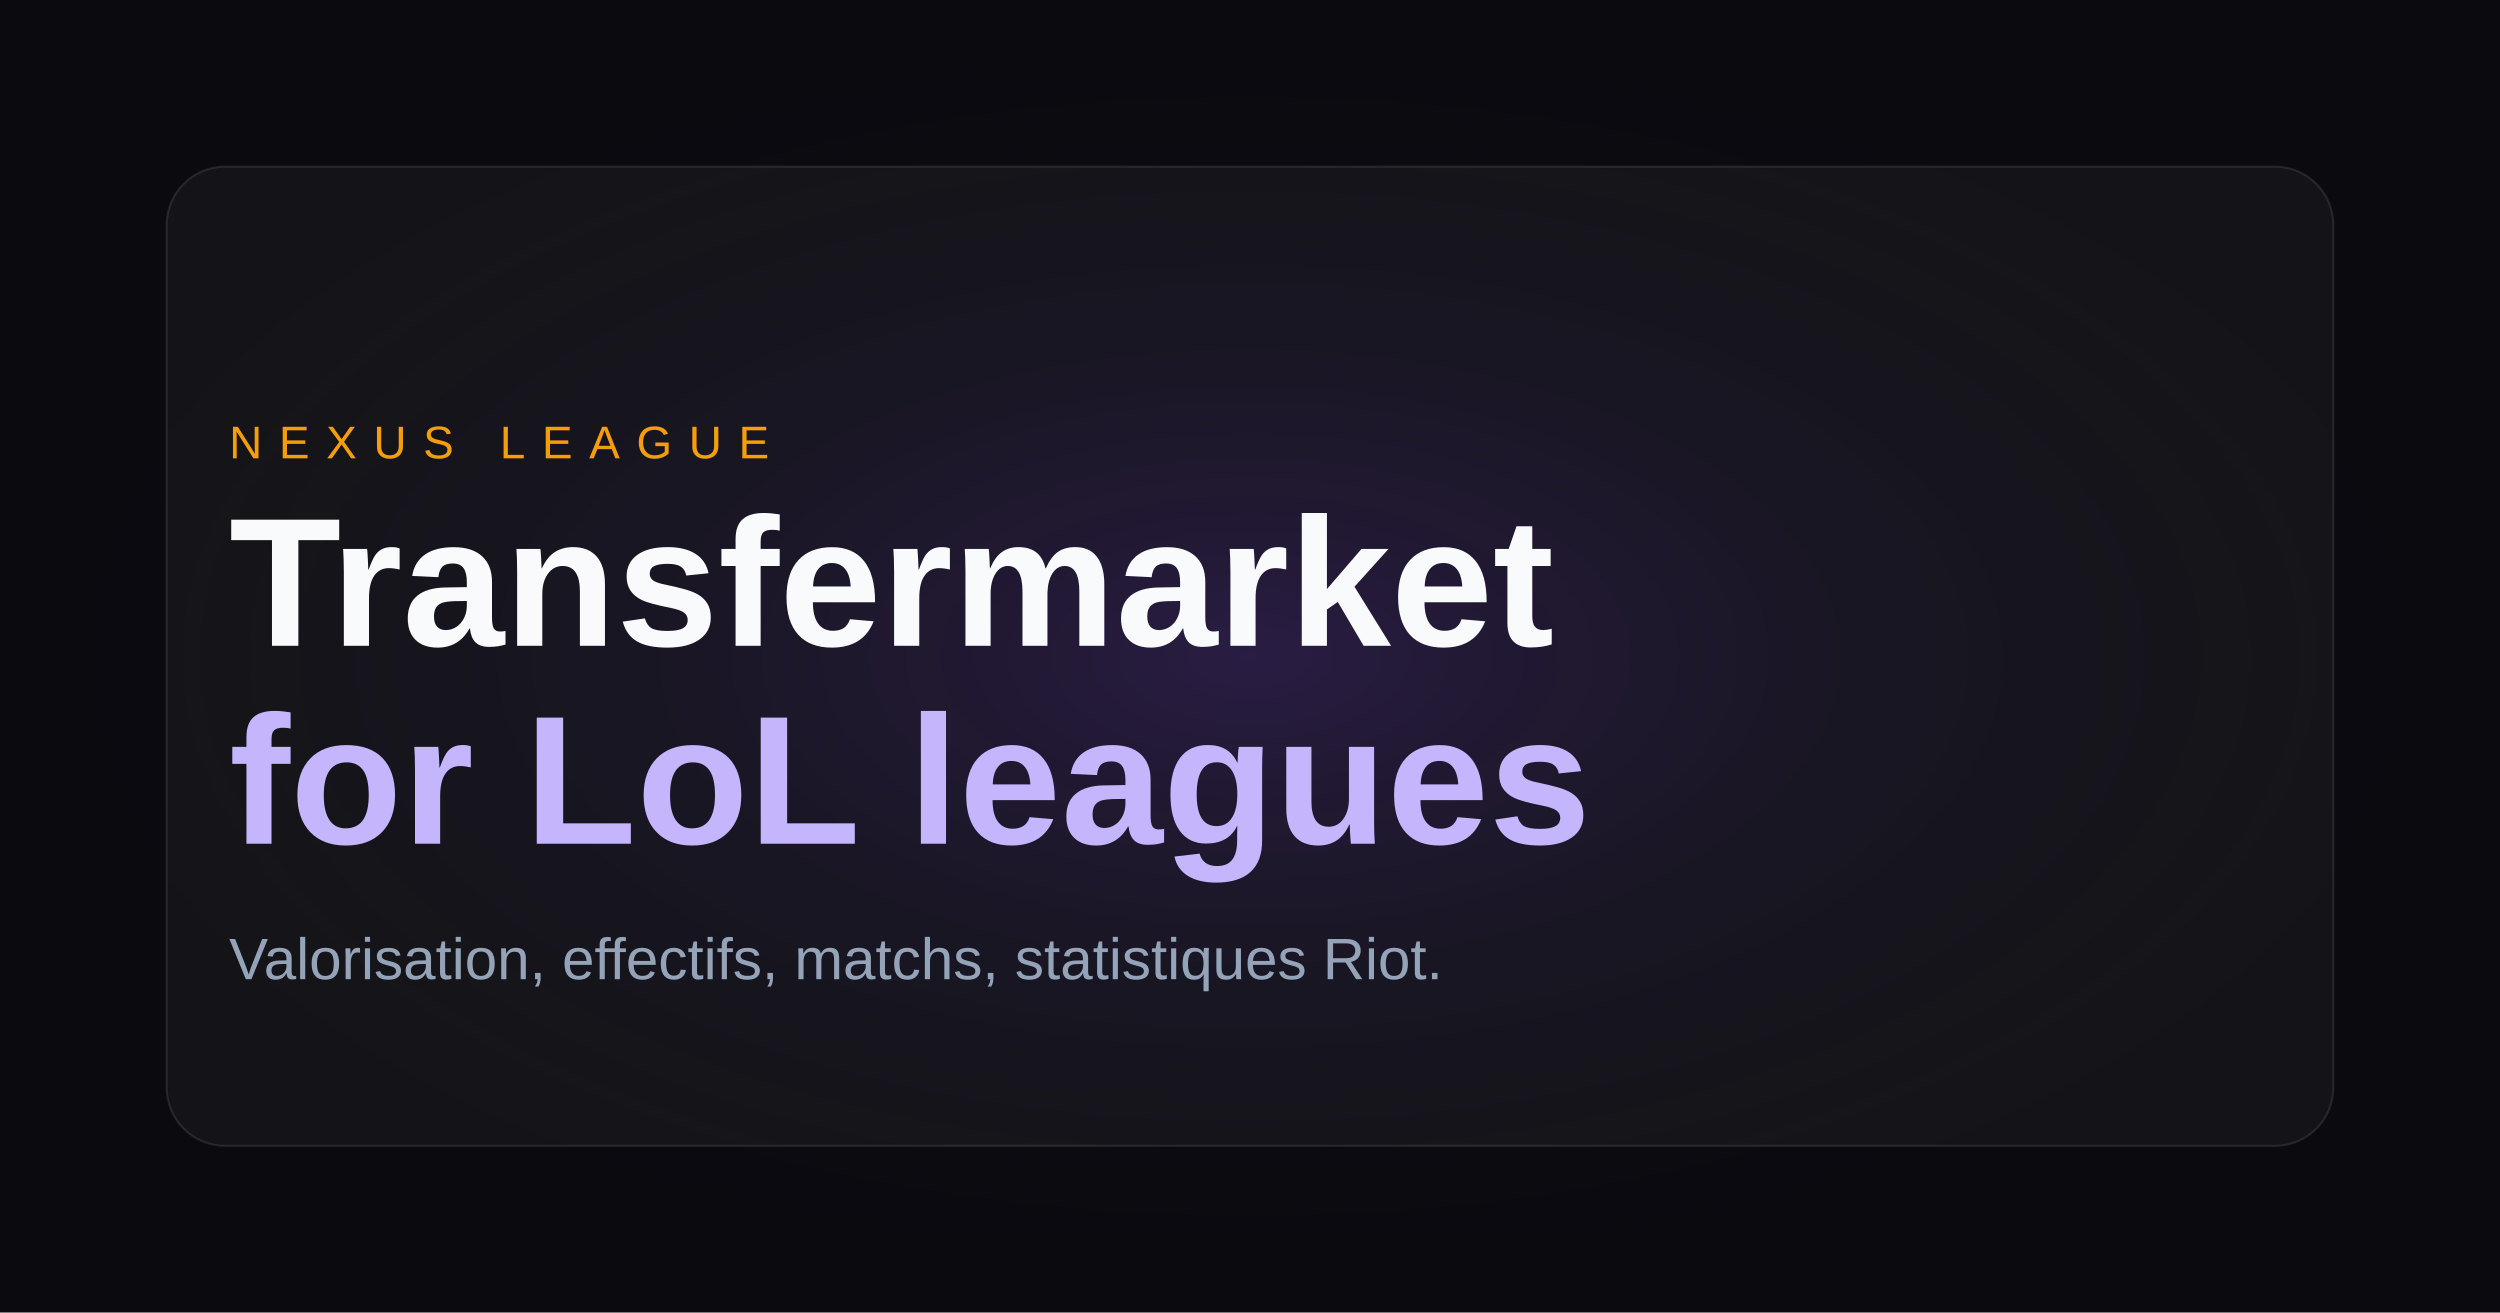
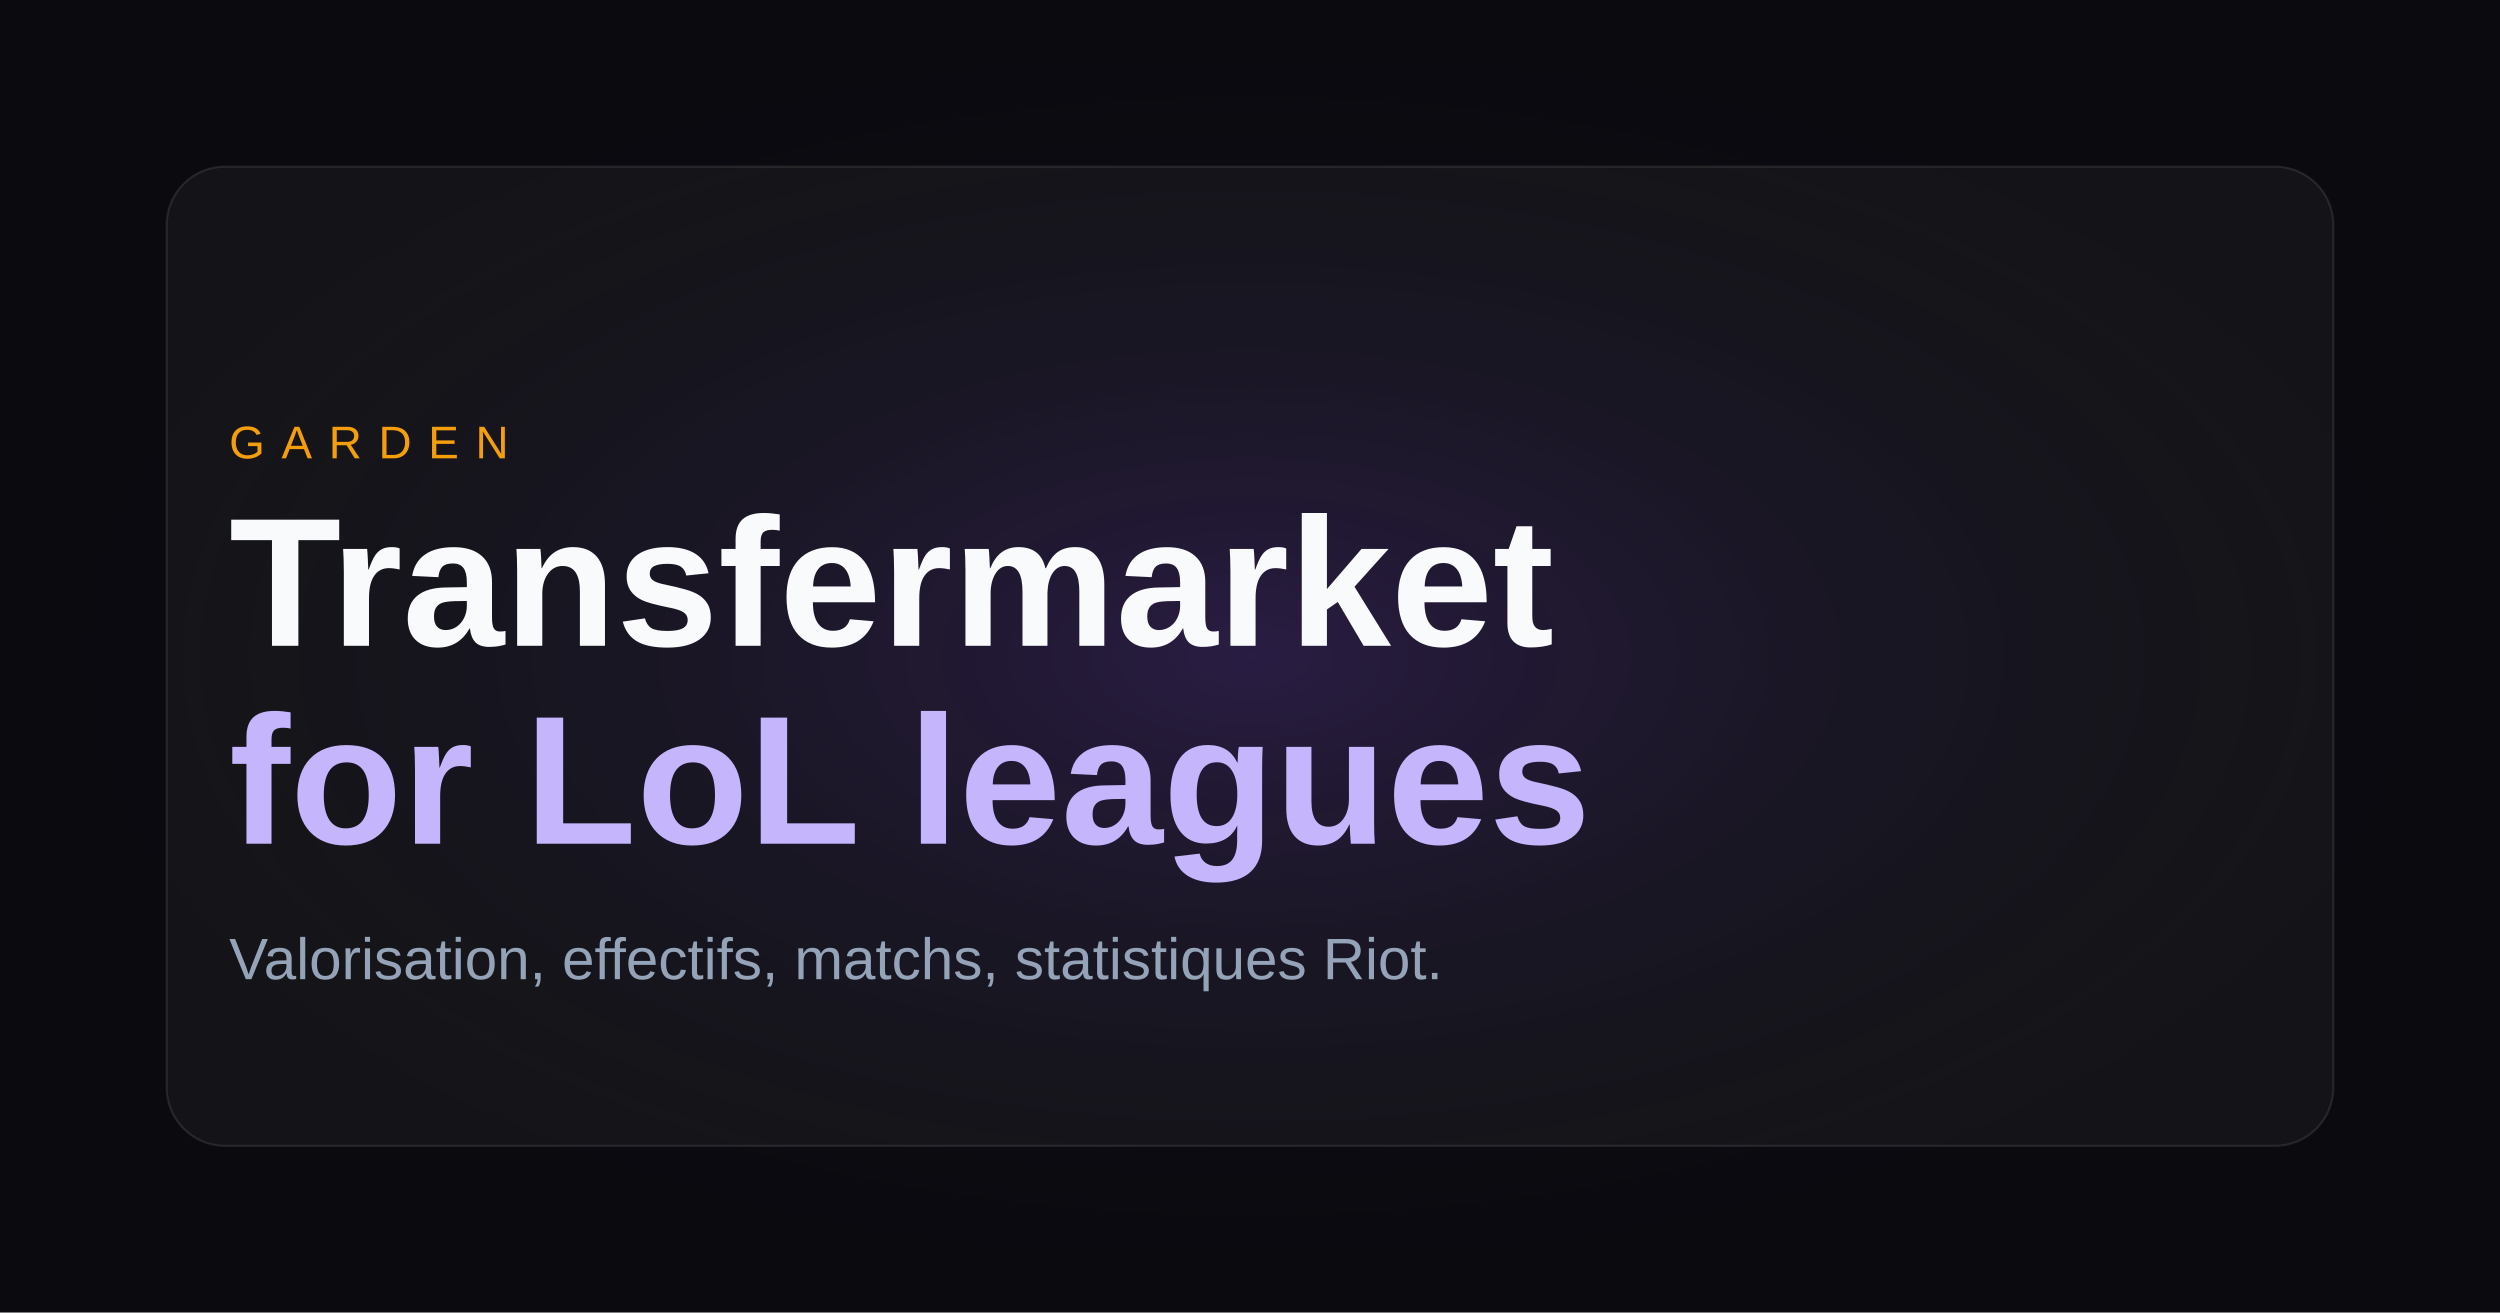
<svg xmlns="http://www.w3.org/2000/svg" width="1200" height="630" viewBox="0 0 1200 630" fill="none">
  <rect width="1200" height="630" fill="#0A0A0F" />
  <rect x="32" y="32" width="1136" height="566" rx="32" fill="url(#paint0_radial)" fill-opacity="0.2" />
  <rect x="80" y="80" width="1040" height="470" rx="28" fill="#FFFFFF" fill-opacity="0.04" stroke="#FFFFFF" stroke-opacity="0.1" />
-   <text x="110" y="220" fill="#F59E0B" font-family="Arial, sans-serif" font-size="22" letter-spacing="8">NEXUS LEAGUE</text>
+   <text x="110" y="220" fill="#F59E0B" font-family="Arial, sans-serif" font-size="22" letter-spacing="8">GARDEN</text>
  <text x="110" y="310" fill="#F8FAFC" font-family="Arial, sans-serif" font-size="88" font-weight="700">Transfermarket</text>
  <text x="110" y="405" fill="#C4B5FD" font-family="Arial, sans-serif" font-size="88" font-weight="700">for LoL leagues</text>
  <text x="110" y="470" fill="#94A3B8" font-family="Arial, sans-serif" font-size="28">Valorisation, effectifs, matchs, statistiques Riot.</text>
  <defs>
    <radialGradient id="paint0_radial" cx="0" cy="0" r="1" gradientUnits="userSpaceOnUse" gradientTransform="translate(600 315) rotate(90) scale(315 600)">
      <stop stop-color="#7C3AED" />
      <stop offset="1" stop-color="#0A0A0F" stop-opacity="0" />
    </radialGradient>
  </defs>
</svg>
